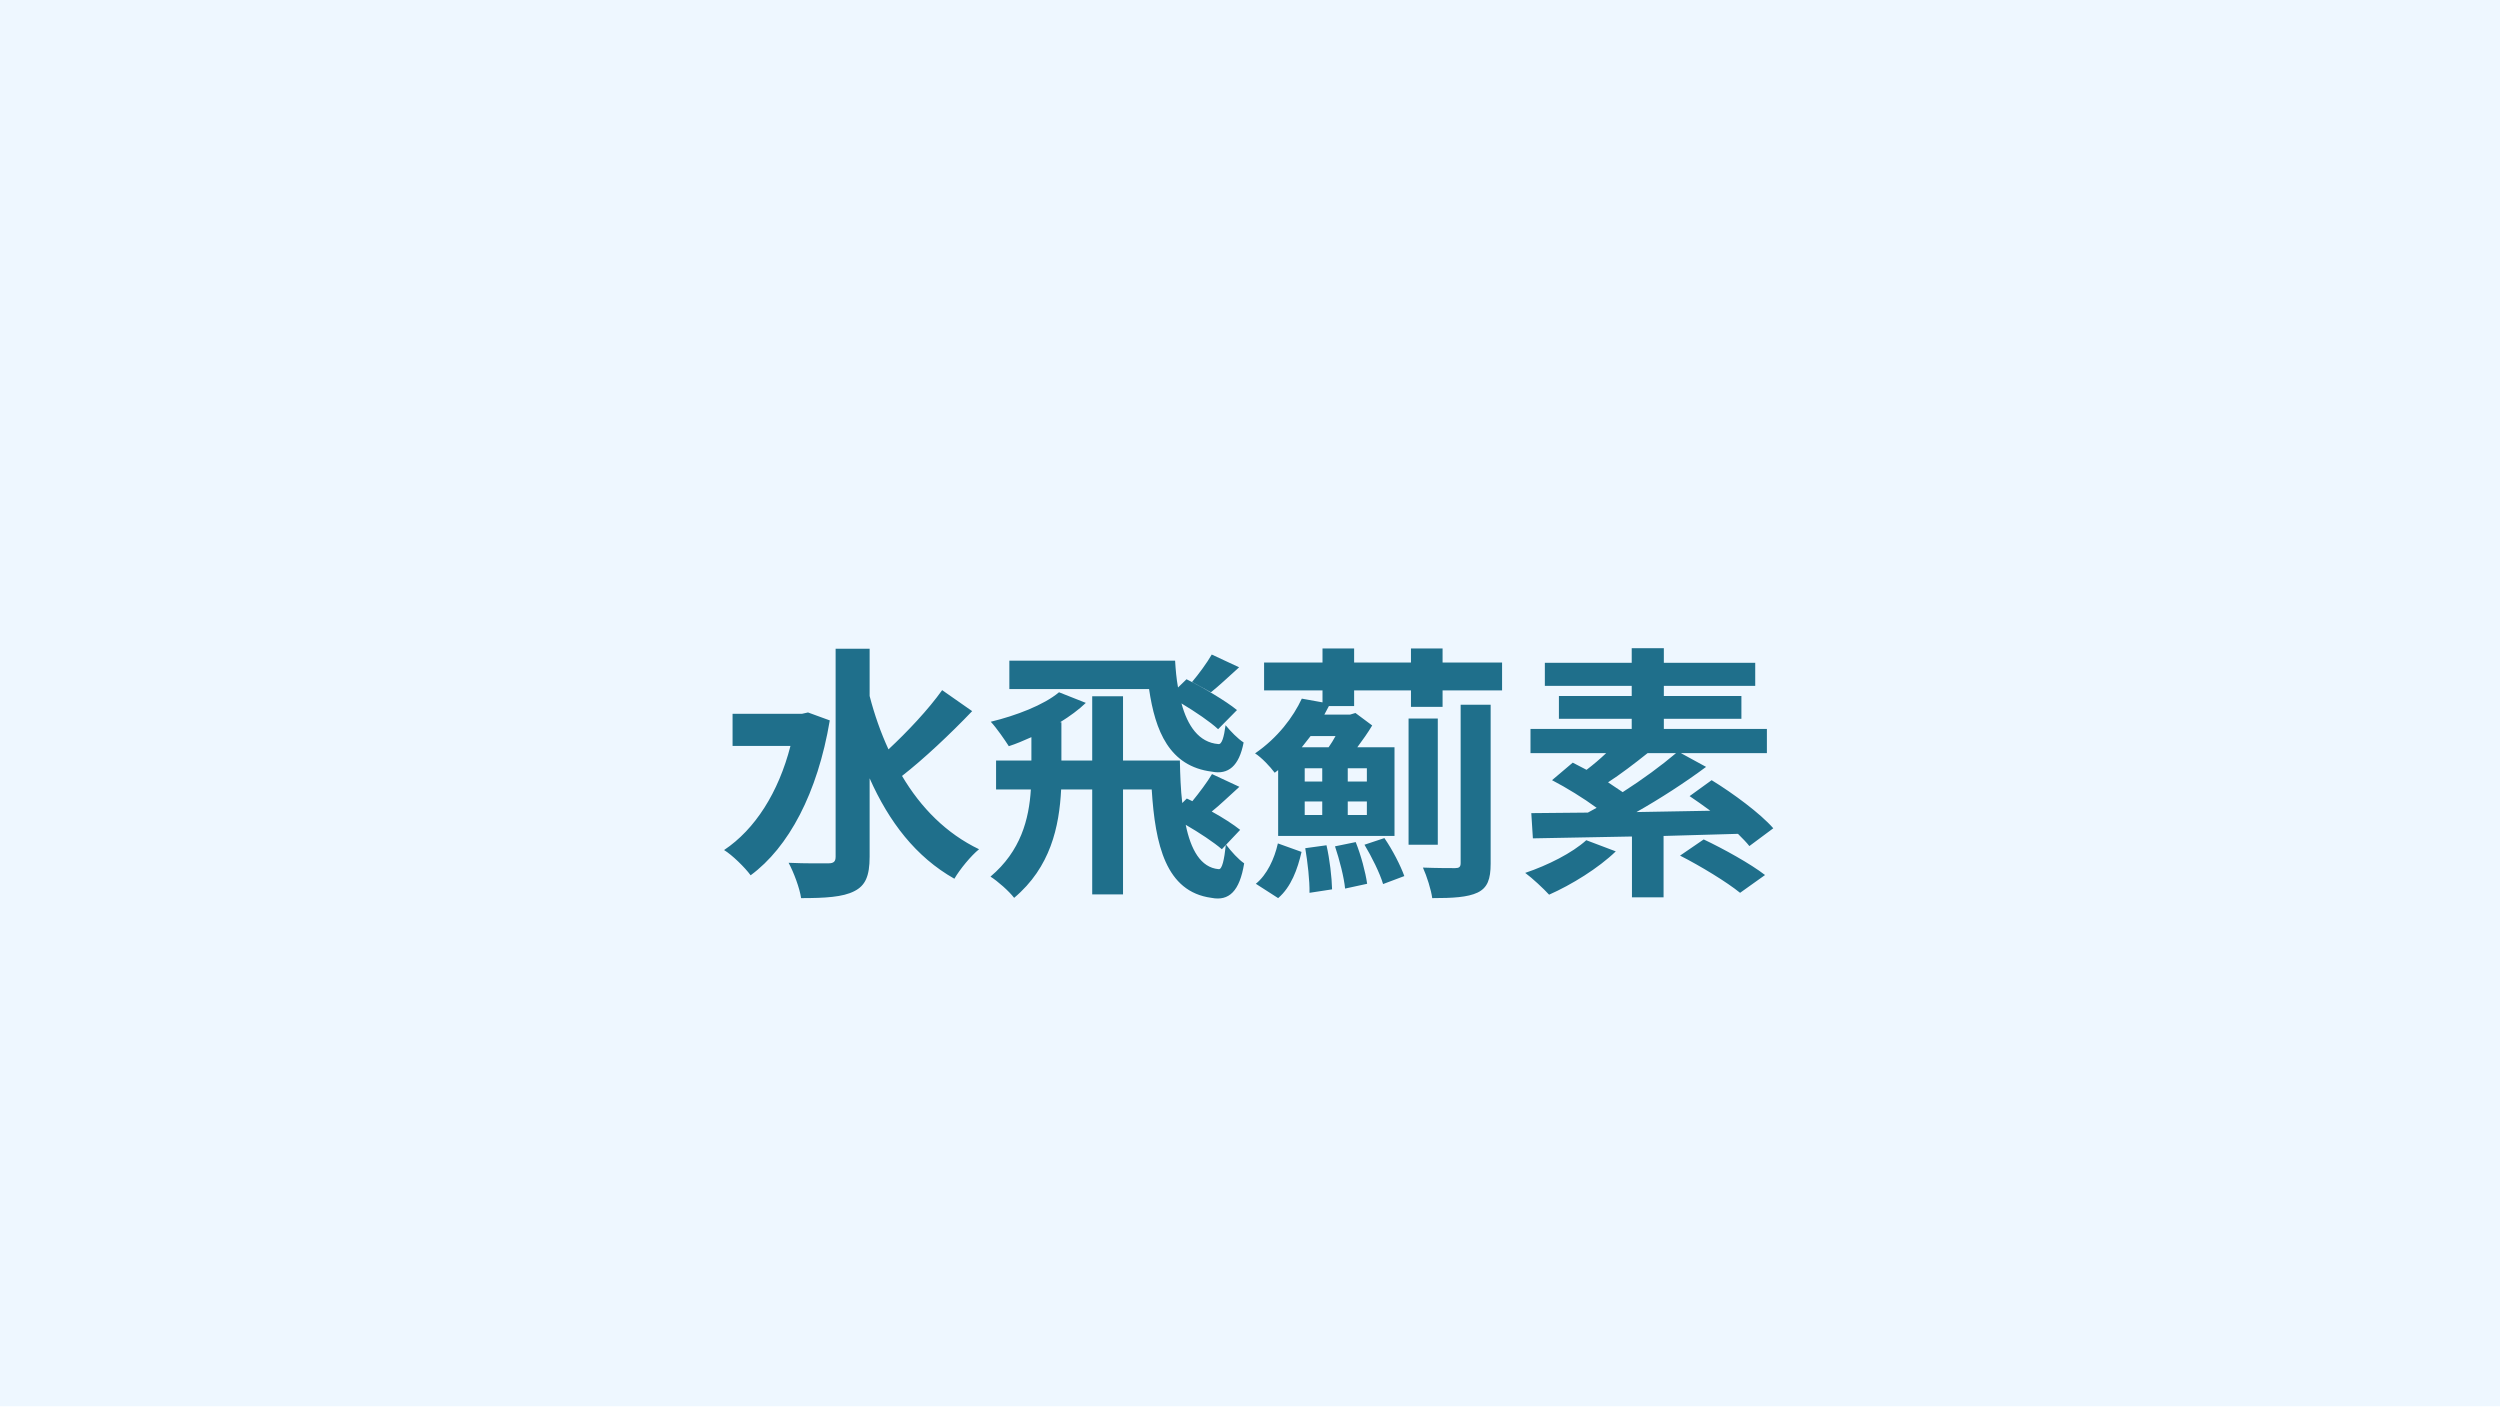
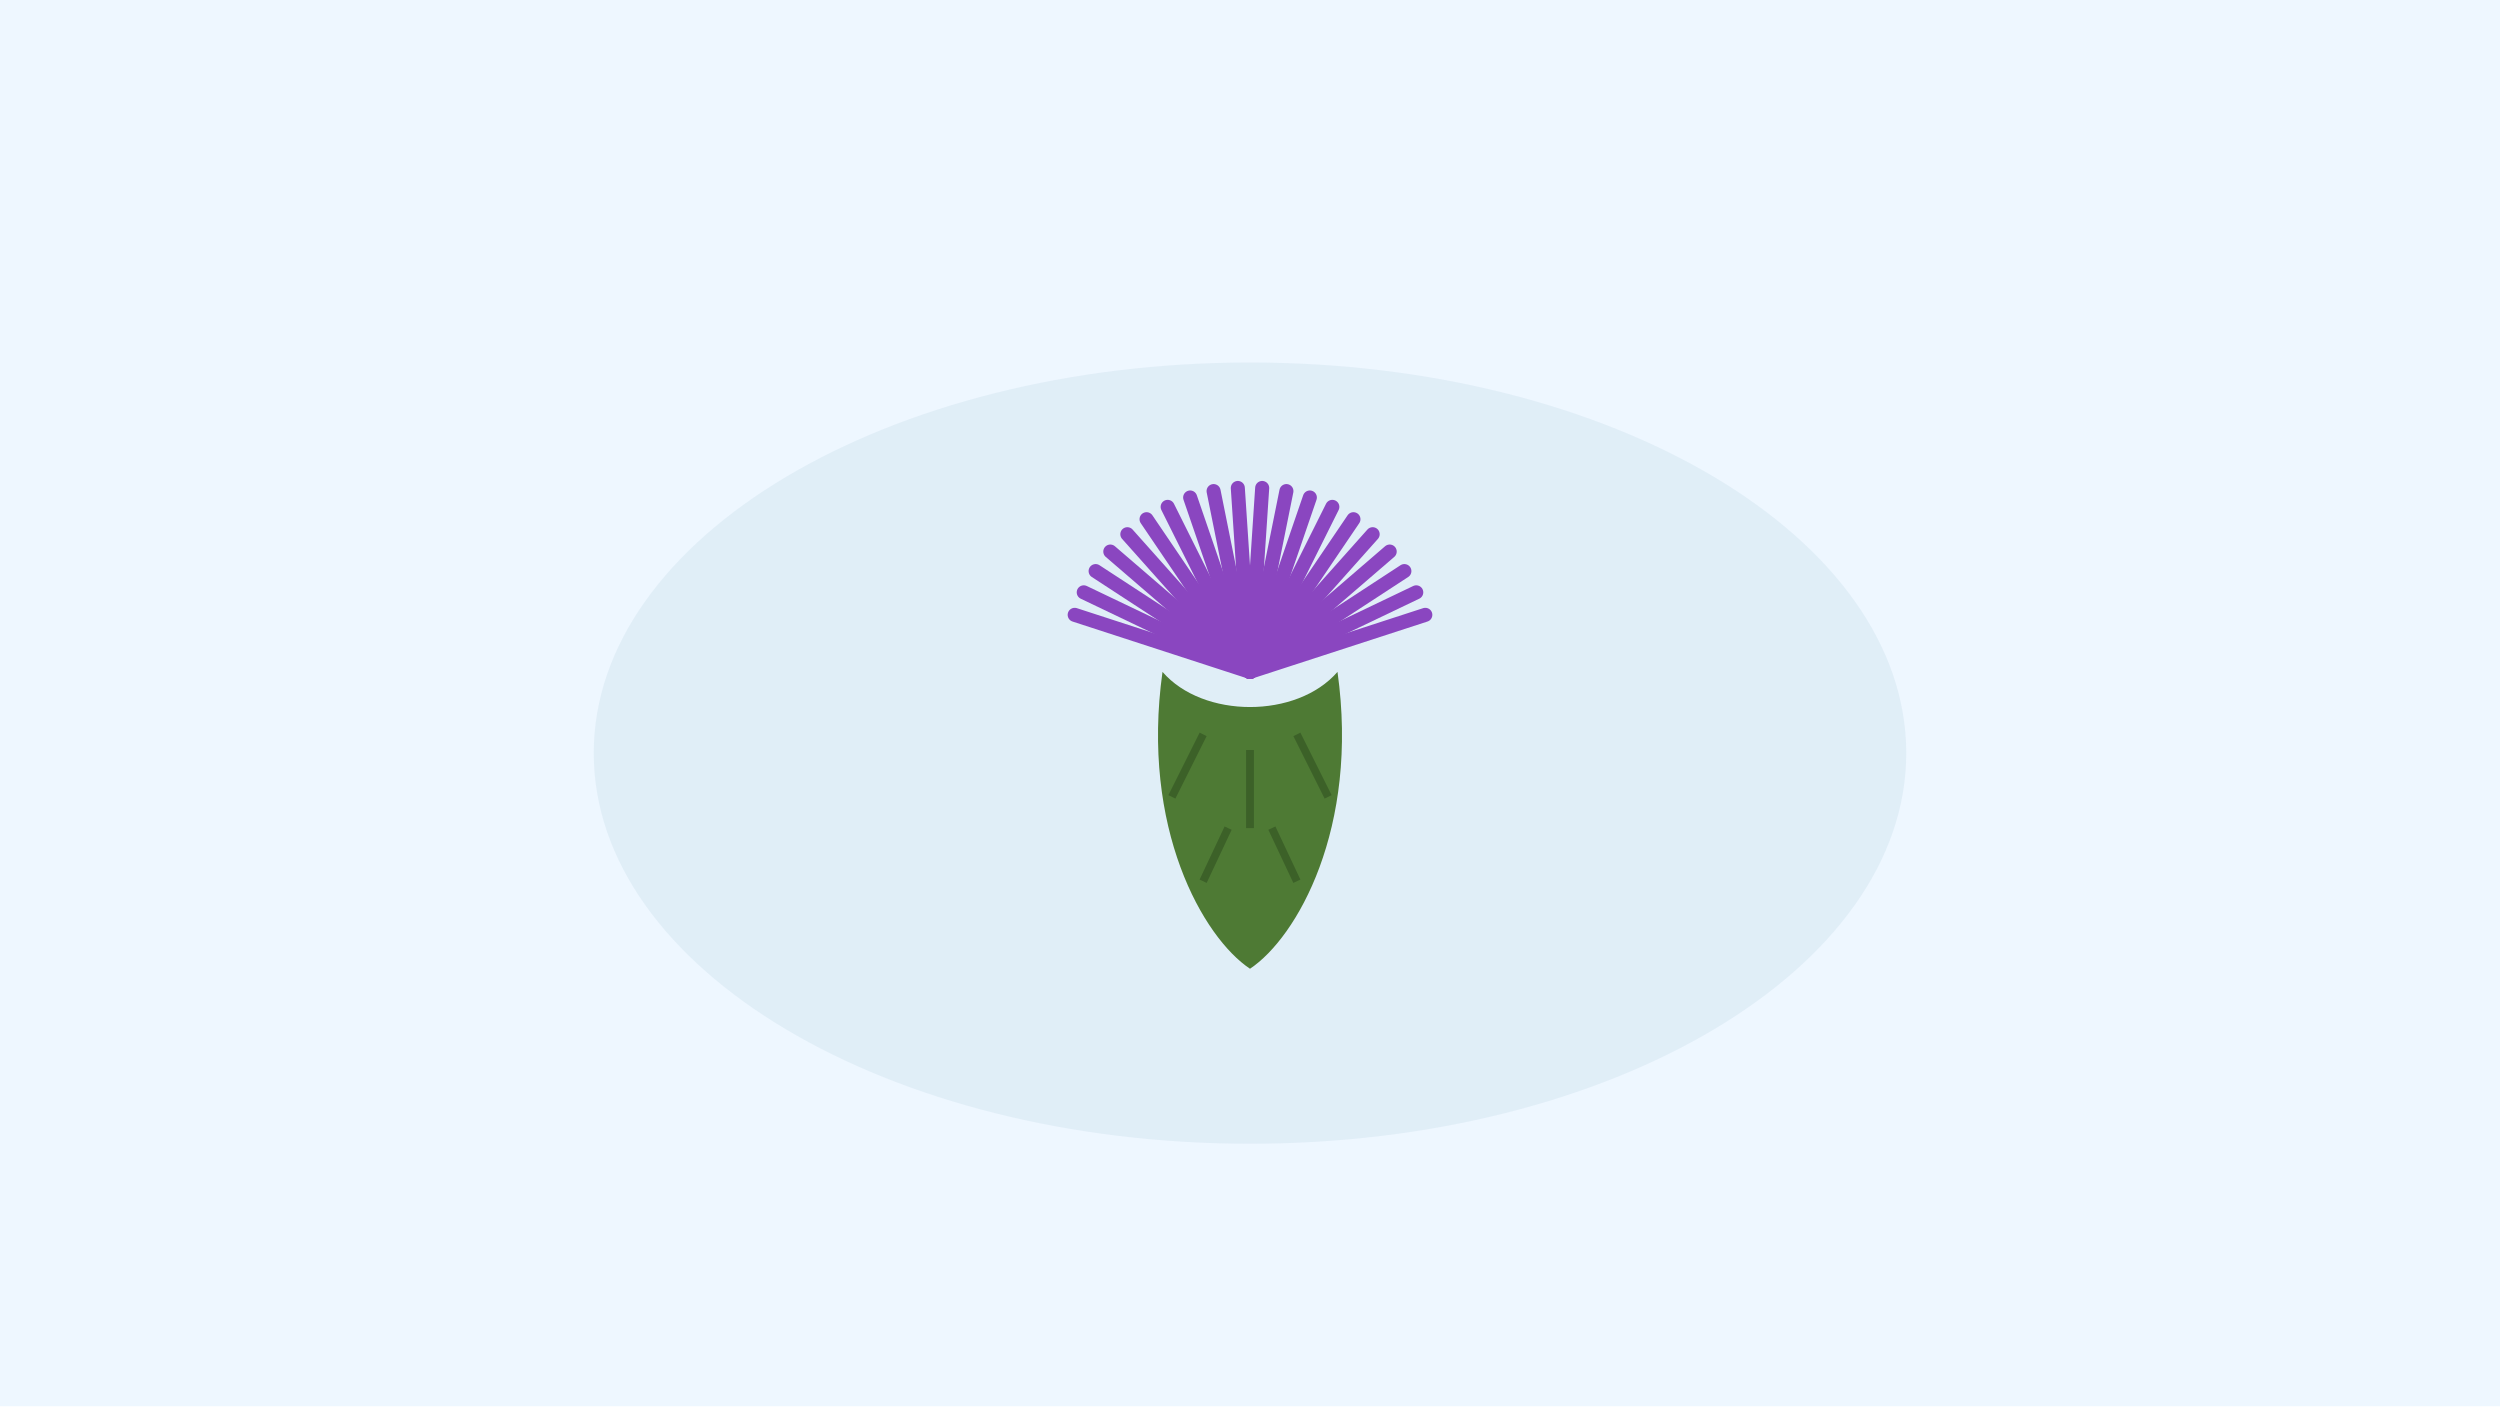
<svg xmlns="http://www.w3.org/2000/svg" viewBox="0 0 1600 900" role="img" aria-label="水飛薊素">
  <rect width="1600" height="900" fill="#EEF7FF" />
-   <text x="800" y="500" dominant-baseline="middle" text-anchor="middle" fill="#1F6F8B" font-family="Noto Sans TC, Inter, Arial, sans-serif" font-size="170" font-weight="700">水飛薊素</text>
+   <ellipse cx="800" cy="482" rx="420" ry="250" fill="#1F6F8B" opacity="0.07" />
+   <g transform="translate(800,450)">
+     <g transform="translate(0,20)">
+       <line x1="0" y1="-40" x2="-112.2" y2="-76.5" stroke="#8A46C0" stroke-width="9" stroke-linecap="round" />
+       <line x1="0" y1="-40" x2="-106.4" y2="-90.9" stroke="#8A46C0" stroke-width="9" stroke-linecap="round" />
+       <line x1="0" y1="-40" x2="-98.8" y2="-104.5" stroke="#8A46C0" stroke-width="9" stroke-linecap="round" />
+       <line x1="0" y1="-40" x2="-89.4" y2="-117.0" stroke="#8A46C0" stroke-width="9" stroke-linecap="round" />
+       <line x1="0" y1="-40" x2="-78.5" y2="-128.1" stroke="#8A46C0" stroke-width="9" stroke-linecap="round" />
+       <line x1="0" y1="-40" x2="-66.2" y2="-137.7" stroke="#8A46C0" stroke-width="9" stroke-linecap="round" />
+       <line x1="0" y1="-40" x2="-52.7" y2="-145.6" stroke="#8A46C0" stroke-width="9" stroke-linecap="round" />
+       <line x1="0" y1="-40" x2="-38.3" y2="-151.6" stroke="#8A46C0" stroke-width="9" stroke-linecap="round" />
+       <line x1="0" y1="-40" x2="-23.3" y2="-155.7" stroke="#8A46C0" stroke-width="9" stroke-linecap="round" />
+       <line x1="0" y1="-40" x2="-7.8" y2="-157.7" stroke="#8A46C0" stroke-width="9" stroke-linecap="round" />
+       <line x1="0" y1="-40" x2="7.8" y2="-157.7" stroke="#8A46C0" stroke-width="9" stroke-linecap="round" />
+       <line x1="0" y1="-40" x2="23.3" y2="-155.7" stroke="#8A46C0" stroke-width="9" stroke-linecap="round" />
+       <line x1="0" y1="-40" x2="38.3" y2="-151.6" stroke="#8A46C0" stroke-width="9" stroke-linecap="round" />
+       <line x1="0" y1="-40" x2="52.7" y2="-145.6" stroke="#8A46C0" stroke-width="9" stroke-linecap="round" />
+       <line x1="0" y1="-40" x2="66.2" y2="-137.7" stroke="#8A46C0" stroke-width="9" stroke-linecap="round" />
+       <line x1="0" y1="-40" x2="78.5" y2="-128.1" stroke="#8A46C0" stroke-width="9" stroke-linecap="round" />
+       <line x1="0" y1="-40" x2="89.4" y2="-117.0" stroke="#8A46C0" stroke-width="9" stroke-linecap="round" />
+       <line x1="0" y1="-40" x2="98.8" y2="-104.5" stroke="#8A46C0" stroke-width="9" stroke-linecap="round" />
+       <line x1="0" y1="-40" x2="106.4" y2="-90.9" stroke="#8A46C0" stroke-width="9" stroke-linecap="round" />
+       <line x1="0" y1="-40" x2="112.2" y2="-76.5" stroke="#8A46C0" stroke-width="9" stroke-linecap="round" />
+       <path d="M-56,-40 C-70,60 -30,130 0,150 C30,130 70,60 56,-40 C30,-10 -30,-10 -56,-40 Z" fill="#4E7A34" />
+       <g stroke="#3C6128" stroke-width="5">
+         <path d="M-30,0 l-20,40 M30,0 l20,40 M0,10 l0,50 M-14,60 l-16,34 M14,60 l16,34" />
+       </g>
+     </g>
+   </g>
</svg>
